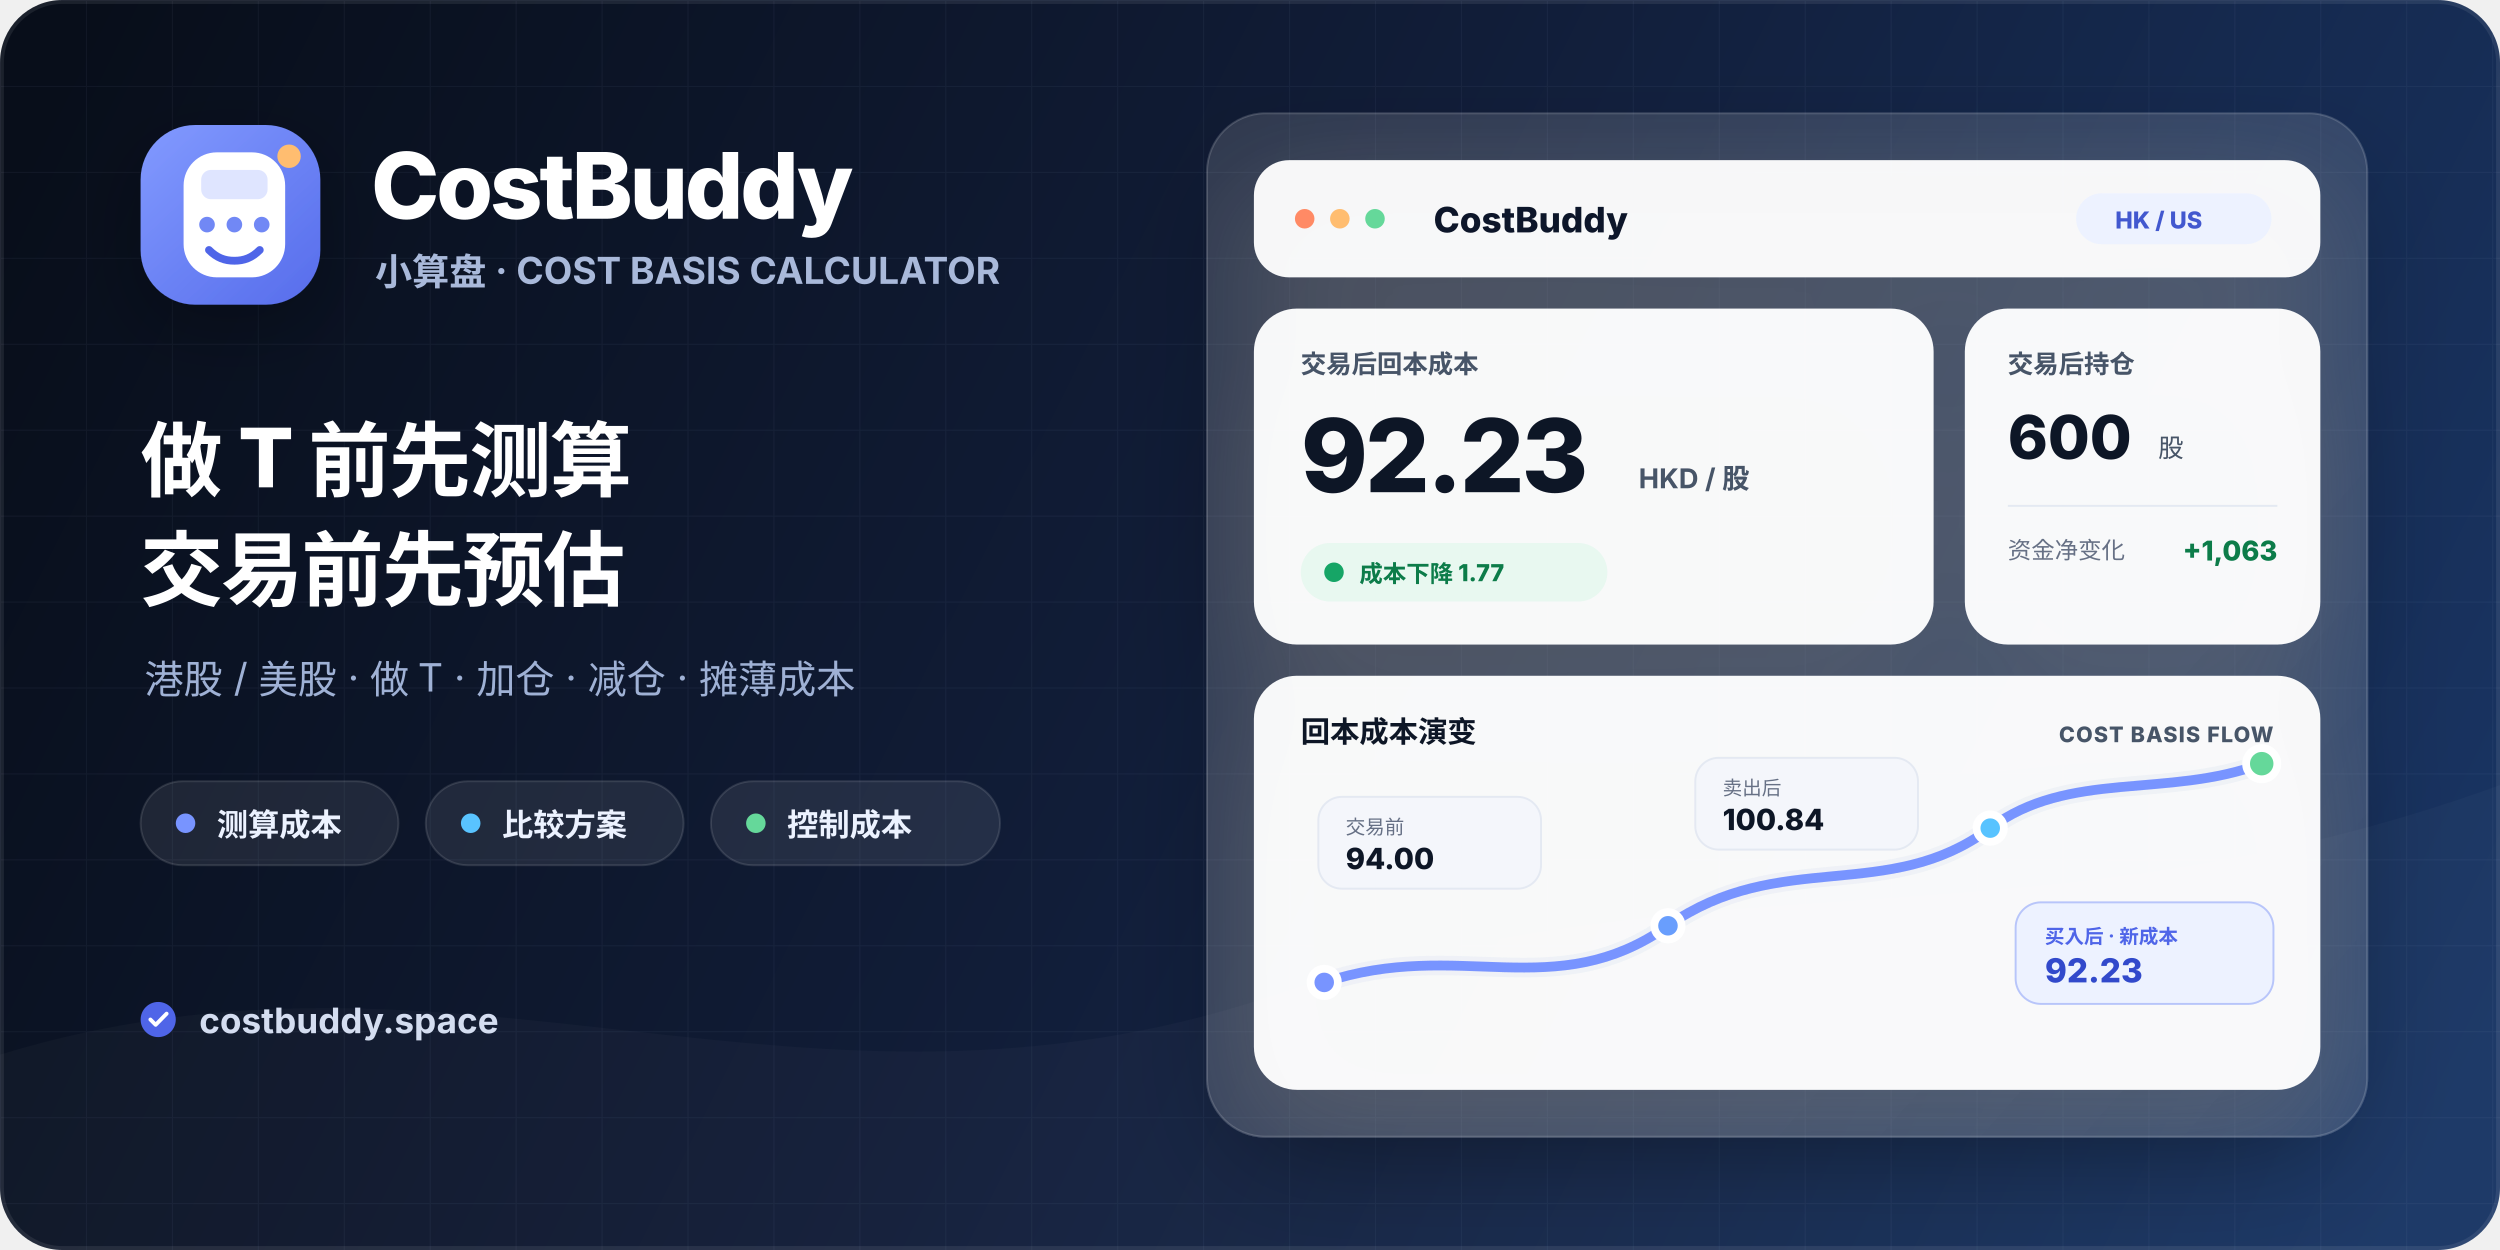
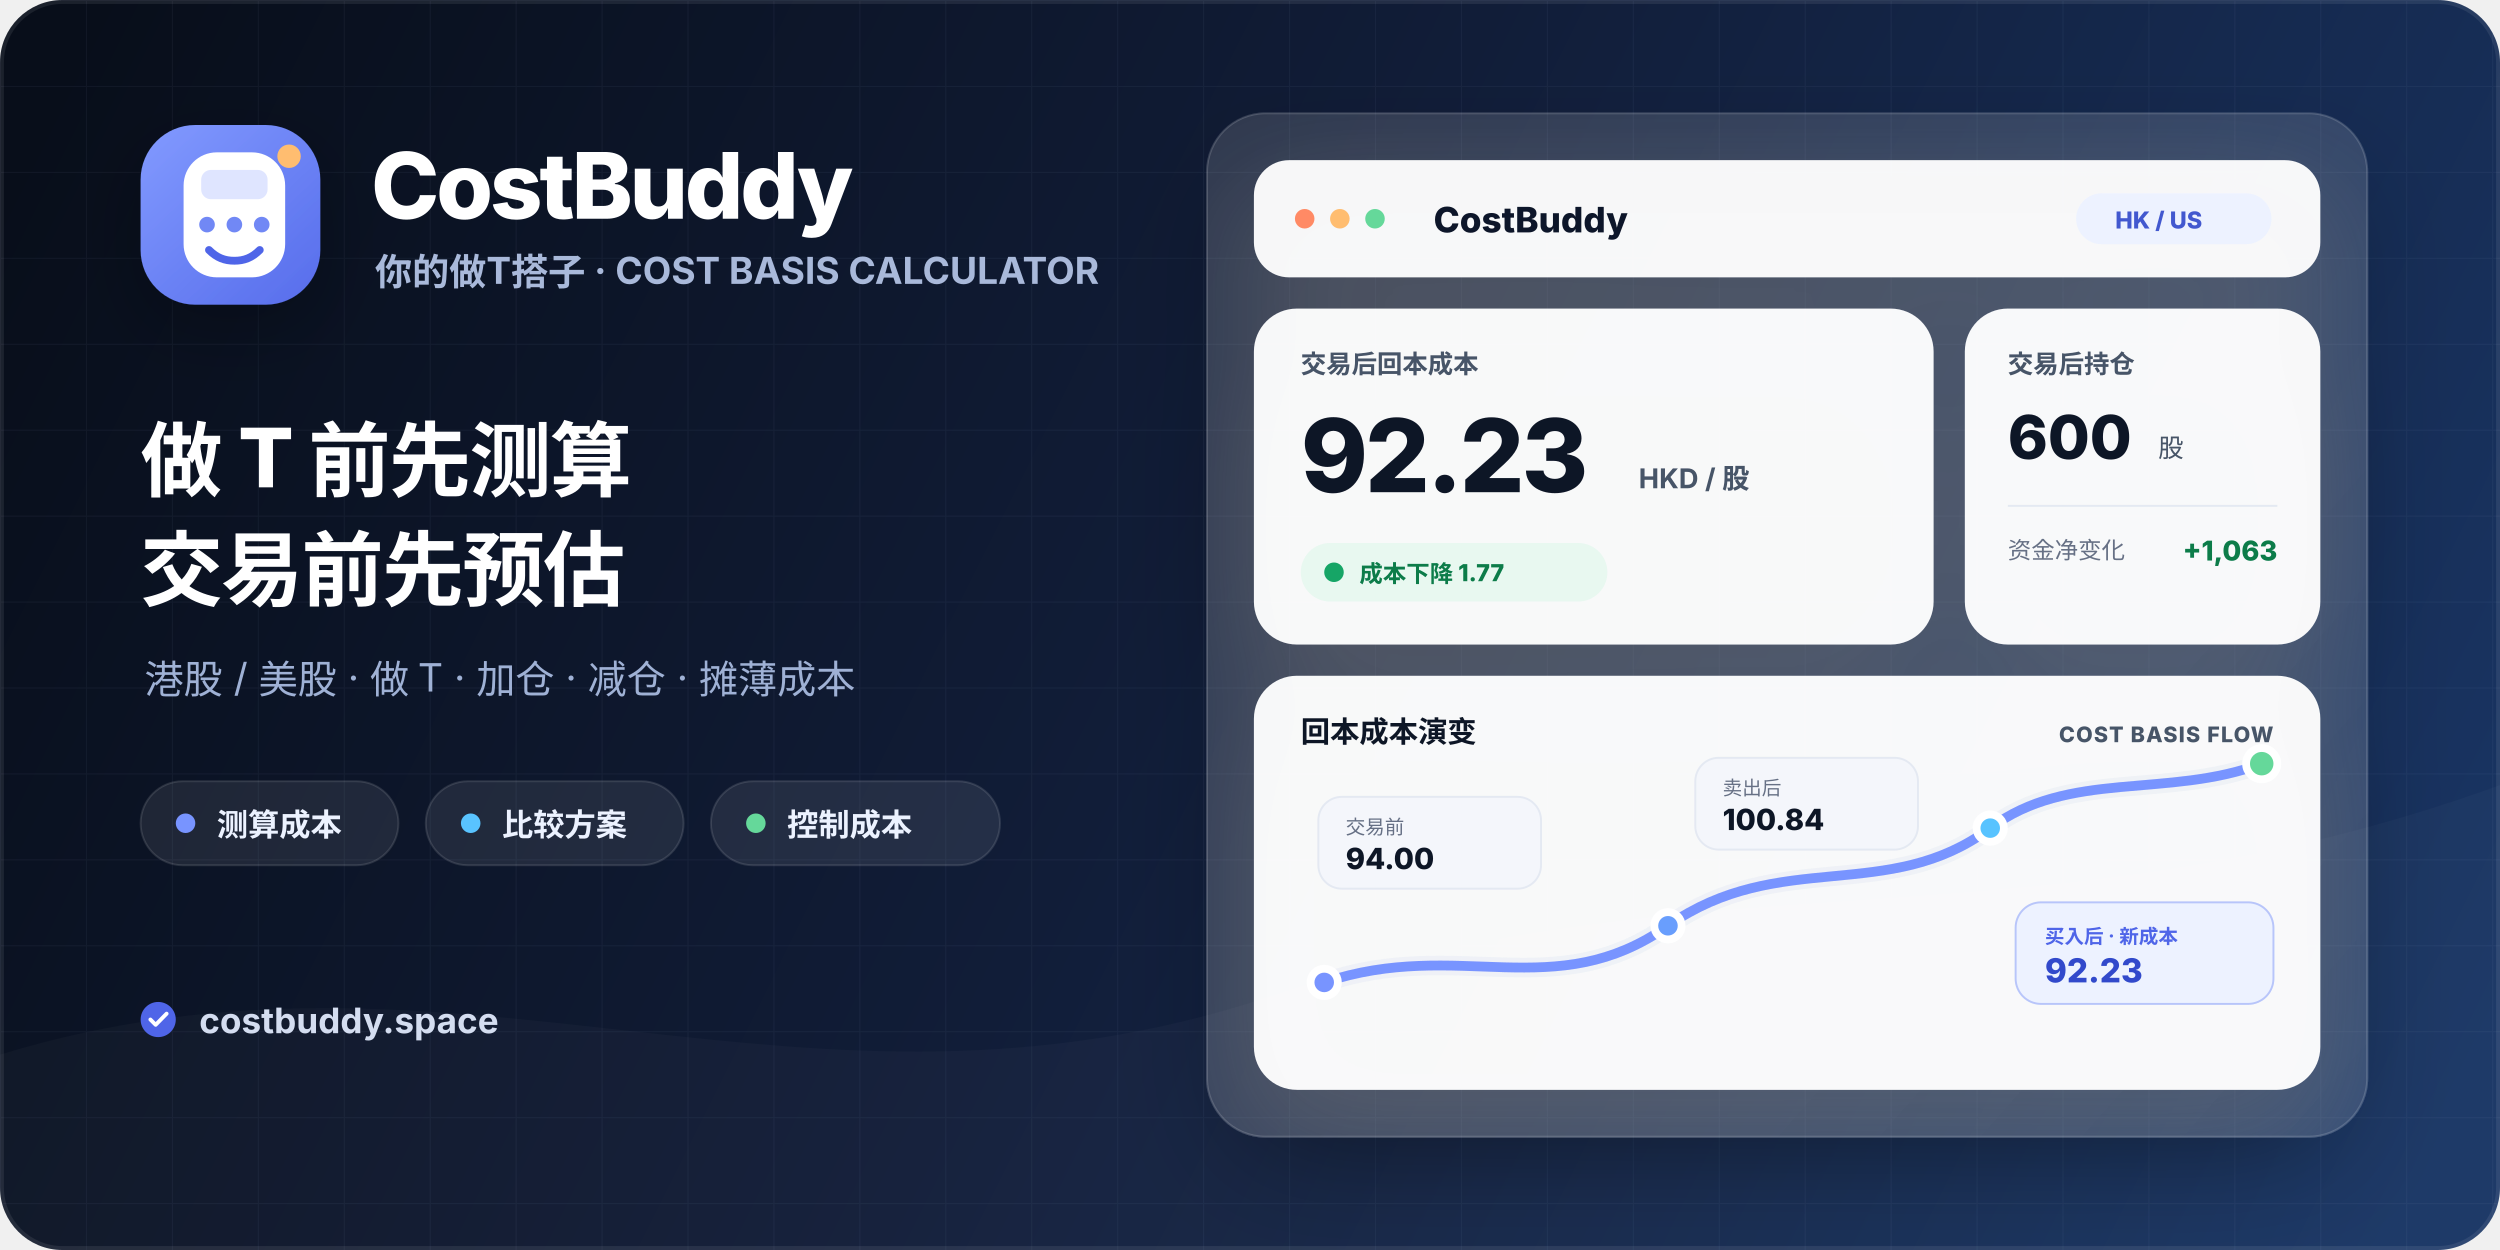
<svg xmlns="http://www.w3.org/2000/svg" width="1280" height="640" viewBox="0 0 1280 640" role="img" aria-labelledby="title desc">
  <defs>
    <linearGradient id="bg" x1="36" y1="24" x2="1232" y2="620" gradientUnits="userSpaceOnUse">
      <stop stop-color="#080E1A" />
      <stop offset="0.48" stop-color="#111D38" />
      <stop offset="1" stop-color="#193564" />
    </linearGradient>
    <linearGradient id="brand" x1="0" y1="0" x2="104" y2="110" gradientUnits="userSpaceOnUse">
      <stop stop-color="#829AFF" />
      <stop offset="1" stop-color="#4F65E8" />
    </linearGradient>
    <linearGradient id="curve" x1="706" y1="448" x2="1162" y2="344" gradientUnits="userSpaceOnUse">
      <stop stop-color="#7894FF" />
      <stop offset="0.58" stop-color="#59C3FF" />
      <stop offset="1" stop-color="#65D89A" />
    </linearGradient>
    <linearGradient id="glass" x1="650" y1="80" x2="1208" y2="572" gradientUnits="userSpaceOnUse">
      <stop stop-color="#FFFFFF" stop-opacity="0.13" />
      <stop offset="1" stop-color="#FFFFFF" stop-opacity="0.055" />
    </linearGradient>
    <radialGradient id="haloBlue" cx="0" cy="0" r="1" gradientTransform="translate(1133 76) rotate(131) scale(330)">
      <stop stop-color="#4774FF" stop-opacity="0.28" />
      <stop offset="1" stop-color="#4774FF" stop-opacity="0" />
    </radialGradient>
    <radialGradient id="haloCyan" cx="0" cy="0" r="1" gradientTransform="translate(525 638) rotate(-70) scale(300 470)">
      <stop stop-color="#1D9BF0" stop-opacity="0.14" />
      <stop offset="1" stop-color="#1D9BF0" stop-opacity="0" />
    </radialGradient>
    <filter id="shadow" x="-25%" y="-25%" width="150%" height="170%">
      <feDropShadow dx="0" dy="24" stdDeviation="30" flood-color="#02050B" flood-opacity="0.46" />
    </filter>
    <filter id="softShadow" x="-30%" y="-30%" width="160%" height="180%">
      <feDropShadow dx="0" dy="12" stdDeviation="18" flood-color="#02050B" flood-opacity="0.25" />
    </filter>
    <pattern id="grid" width="44" height="44" patternUnits="userSpaceOnUse">
      <path d="M44 0H0V44" fill="none" stroke="#A9BBE8" stroke-opacity="0.055" />
    </pattern>
  </defs>
  <rect width="1280" height="640" rx="32" fill="url(#bg)" />
  <rect width="1280" height="640" rx="32" fill="url(#grid)" />
  <rect width="1280" height="640" rx="32" fill="url(#haloBlue)" />
  <rect width="1280" height="640" rx="32" fill="url(#haloCyan)" />
  <path d="M0 540C235 468 411 590 651 510C878 435 1043 488 1280 402V640H0Z" fill="#FFFFFF" opacity="0.025" />
  <g transform="translate(72 64)" filter="url(#softShadow)">
    <rect width="92" height="92" rx="28" fill="url(#brand)" />
    <rect x="22" y="14" width="52" height="64" rx="17" fill="#FFFFFF" />
    <rect x="31" y="23" width="34" height="15" rx="5" fill="#DFE5FF" />
    <circle cx="34" cy="51" r="4" fill="#7188F5" />
    <circle cx="48" cy="51" r="4" fill="#7188F5" />
    <circle cx="62" cy="51" r="4" fill="#7188F5" />
    <path d="M35 64c4 4 8 5.5 13 5.5S57 68 61 64" fill="none" stroke="#4F65E8" stroke-width="4" stroke-linecap="round" />
    <circle cx="76" cy="16" r="6" fill="#FFBD70" />
  </g>
  <text x="190" y="112" fill="#FFFFFF" font-family="Inter, -apple-system, BlinkMacSystemFont, 'Segoe UI', sans-serif" font-size="47" font-weight="830" letter-spacing="-1.6">CostBuddy</text>
-   <text x="192" y="146" fill="#A9B9DA" font-family="-apple-system, BlinkMacSystemFont, 'PingFang SC', 'Microsoft YaHei', sans-serif" font-size="19" font-weight="650">小算盘 · COST BASIS CALCULATOR</text>
+   <text x="192" y="146" fill="#A9B9DA" font-family="-apple-system, BlinkMacSystemFont, 'PingFang SC', 'Microsoft YaHei', sans-serif" font-size="19" font-weight="650">你的做T搭子 · COST BASIS CALCULATOR</text>
  <text x="72" y="251" fill="#FFFFFF" font-family="-apple-system, BlinkMacSystemFont, 'PingFang SC', 'Microsoft YaHei', sans-serif" font-size="42" font-weight="800" letter-spacing="-0.8">做 T 前先测算</text>
  <text x="72" y="307" fill="#FFFFFF" font-family="-apple-system, BlinkMacSystemFont, 'PingFang SC', 'Microsoft YaHei', sans-serif" font-size="42" font-weight="800" letter-spacing="-0.8">交易前先预估</text>
  <text x="74" y="355" fill="#9FB1D5" font-family="-apple-system, BlinkMacSystemFont, 'PingFang SC', 'Microsoft YaHei', sans-serif" font-size="20">港股 / 美股 · 做 T · 加仓 · 减仓 · 摊薄成本</text>
  <g transform="translate(72 400)">
    <rect width="132" height="43" rx="21.5" fill="#FFFFFF" fill-opacity="0.085" stroke="#FFFFFF" stroke-opacity="0.12" />
    <circle cx="23" cy="21.5" r="5" fill="#7894FF" />
    <text x="39" y="28" fill="#ECF2FF" font-family="-apple-system, BlinkMacSystemFont, 'PingFang SC', sans-serif" font-size="16" font-weight="680">测算成本</text>
    <rect x="146" width="132" height="43" rx="21.5" fill="#FFFFFF" fill-opacity="0.085" stroke="#FFFFFF" stroke-opacity="0.12" />
    <circle cx="169" cy="21.5" r="5" fill="#59C3FF" />
    <text x="185" y="28" fill="#ECF2FF" font-family="-apple-system, BlinkMacSystemFont, 'PingFang SC', sans-serif" font-size="16" font-weight="680">比较方案</text>
    <rect x="292" width="148" height="43" rx="21.5" fill="#FFFFFF" fill-opacity="0.085" stroke="#FFFFFF" stroke-opacity="0.12" />
    <circle cx="315" cy="21.5" r="5" fill="#65D89A" />
    <text x="331" y="28" fill="#ECF2FF" font-family="-apple-system, BlinkMacSystemFont, 'PingFang SC', sans-serif" font-size="16" font-weight="680">控制成本</text>
  </g>
  <g transform="translate(72 513)">
    <circle cx="9" cy="9" r="9" fill="#4F65E8" />
    <path d="m5 9 2.7 2.7L13.3 6" fill="none" stroke="#FFFFFF" stroke-width="2" stroke-linecap="round" stroke-linejoin="round" />
    <text x="30" y="16" fill="#D4DDF0" font-family="Inter, -apple-system, sans-serif" font-size="18" font-weight="700">costbuddy.space</text>
  </g>
  <g transform="translate(618 58)" filter="url(#shadow)">
    <rect width="594" height="524" rx="30" fill="url(#glass)" stroke="#FFFFFF" stroke-opacity="0.16" />
    <rect x="24" y="24" width="546" height="60" rx="18" fill="#FFFFFF" fill-opacity="0.95" />
    <circle cx="50" cy="54" r="5" fill="#FF8A65" />
    <circle cx="68" cy="54" r="5" fill="#FFBD70" />
    <circle cx="86" cy="54" r="5" fill="#65D89A" />
    <text x="116" y="61" fill="#0F172A" font-family="Inter, -apple-system, sans-serif" font-size="18" font-weight="820">CostBuddy</text>
    <rect x="445" y="41" width="100" height="26" rx="13" fill="#EDF2FF" />
    <text x="465" y="59" fill="#4258CF" font-family="Inter, -apple-system, sans-serif" font-size="12" font-weight="800">HK / US</text>
    <rect x="24" y="100" width="348" height="172" rx="22" fill="#FFFFFF" fill-opacity="0.96" />
    <text x="48" y="133" fill="#475467" font-family="-apple-system, BlinkMacSystemFont, 'PingFang SC', sans-serif" font-size="13" font-weight="720">交易后回本成本</text>
    <text x="48" y="194" fill="#101828" font-family="Inter, -apple-system, sans-serif" font-size="52" font-weight="840" letter-spacing="-1.5">92.23</text>
    <text x="221" y="192" fill="#475467" font-family="Inter, -apple-system, sans-serif" font-size="14" font-weight="650">HKD / 股</text>
    <rect x="48" y="220" width="157" height="30" rx="15" fill="#E8F8F0" />
    <circle cx="65" cy="235" r="5" fill="#13A566" />
    <text x="78" y="240" fill="#087B49" font-family="-apple-system, BlinkMacSystemFont, 'PingFang SC', sans-serif" font-size="12" font-weight="760">成本下降 1.77</text>
    <rect x="388" y="100" width="182" height="172" rx="22" fill="#FFFFFF" fill-opacity="0.96" />
    <text x="410" y="133" fill="#475467" font-family="-apple-system, BlinkMacSystemFont, 'PingFang SC', sans-serif" font-size="13" font-weight="720">交易后持仓</text>
    <text x="410" y="177" fill="#101828" font-family="Inter, -apple-system, sans-serif" font-size="31" font-weight="820">600</text>
    <text x="487" y="176" fill="#475467" font-family="-apple-system, BlinkMacSystemFont, 'PingFang SC', sans-serif" font-size="13">股</text>
    <path d="M410 201H548" stroke="#E4E9F2" />
    <text x="410" y="228" fill="#667085" font-family="-apple-system, BlinkMacSystemFont, 'PingFang SC', sans-serif" font-size="12">资金净变化</text>
    <text x="548" y="229" text-anchor="end" fill="#087B49" font-family="Inter, -apple-system, sans-serif" font-size="14" font-weight="780">+1,063</text>
    <rect x="24" y="288" width="546" height="212" rx="22" fill="#FFFFFF" fill-opacity="0.96" />
    <text x="48" y="322" fill="#101828" font-family="-apple-system, BlinkMacSystemFont, 'PingFang SC', sans-serif" font-size="15" font-weight="780">回本成本演变</text>
    <text x="546" y="322" text-anchor="end" fill="#475467" font-family="Inter, -apple-system, sans-serif" font-size="11" font-weight="800" letter-spacing="0.6">COST BASIS FLOW</text>
    <path d="M60 445C129 422 178 457 236 416C293 376 349 405 401 366C441 336 492 351 540 333" fill="none" stroke="#D8E0EF" stroke-width="10" stroke-linecap="round" opacity="0.32" />
    <path d="M60 445C129 422 178 457 236 416C293 376 349 405 401 366C441 336 492 351 540 333" fill="none" stroke="url(#curve)" stroke-width="5" stroke-linecap="round" />
    <circle cx="60" cy="445" r="7" fill="#7894FF" stroke="#FFFFFF" stroke-width="4" />
    <circle cx="236" cy="416" r="7" fill="#699EFD" stroke="#FFFFFF" stroke-width="4" />
    <circle cx="401" cy="366" r="7" fill="#59C3FF" stroke="#FFFFFF" stroke-width="4" />
    <circle cx="540" cy="333" r="8" fill="#65D89A" stroke="#FFFFFF" stroke-width="4" />
    <g transform="translate(57 350)">
      <rect width="114" height="47" rx="12" fill="#F4F6FB" stroke="#E4E9F2" />
      <text x="14" y="19" fill="#667085" font-family="-apple-system, BlinkMacSystemFont, 'PingFang SC', sans-serif" font-size="10">交易前</text>
      <text x="14" y="37" fill="#101828" font-family="Inter, -apple-system, sans-serif" font-size="15" font-weight="800">94.00</text>
    </g>
    <g transform="translate(250 330)">
      <rect width="114" height="47" rx="12" fill="#F4F6FB" stroke="#E4E9F2" />
      <text x="14" y="19" fill="#667085" font-family="-apple-system, BlinkMacSystemFont, 'PingFang SC', sans-serif" font-size="10">卖出后</text>
      <text x="14" y="37" fill="#101828" font-family="Inter, -apple-system, sans-serif" font-size="15" font-weight="800">100.84</text>
    </g>
    <g transform="translate(414 404)">
      <rect width="132" height="52" rx="13" fill="#EDF2FF" stroke="#B8C5FA" />
      <text x="15" y="21" fill="#4F65E8" font-family="-apple-system, BlinkMacSystemFont, 'PingFang SC', sans-serif" font-size="10" font-weight="720">买入后 · 新成本</text>
      <text x="15" y="41" fill="#304ACB" font-family="Inter, -apple-system, sans-serif" font-size="17" font-weight="840">92.23</text>
    </g>
  </g>
  <rect x="1" y="1" width="1278" height="638" rx="31" fill="none" stroke="#FFFFFF" stroke-opacity="0.08" stroke-width="2" />
</svg>
